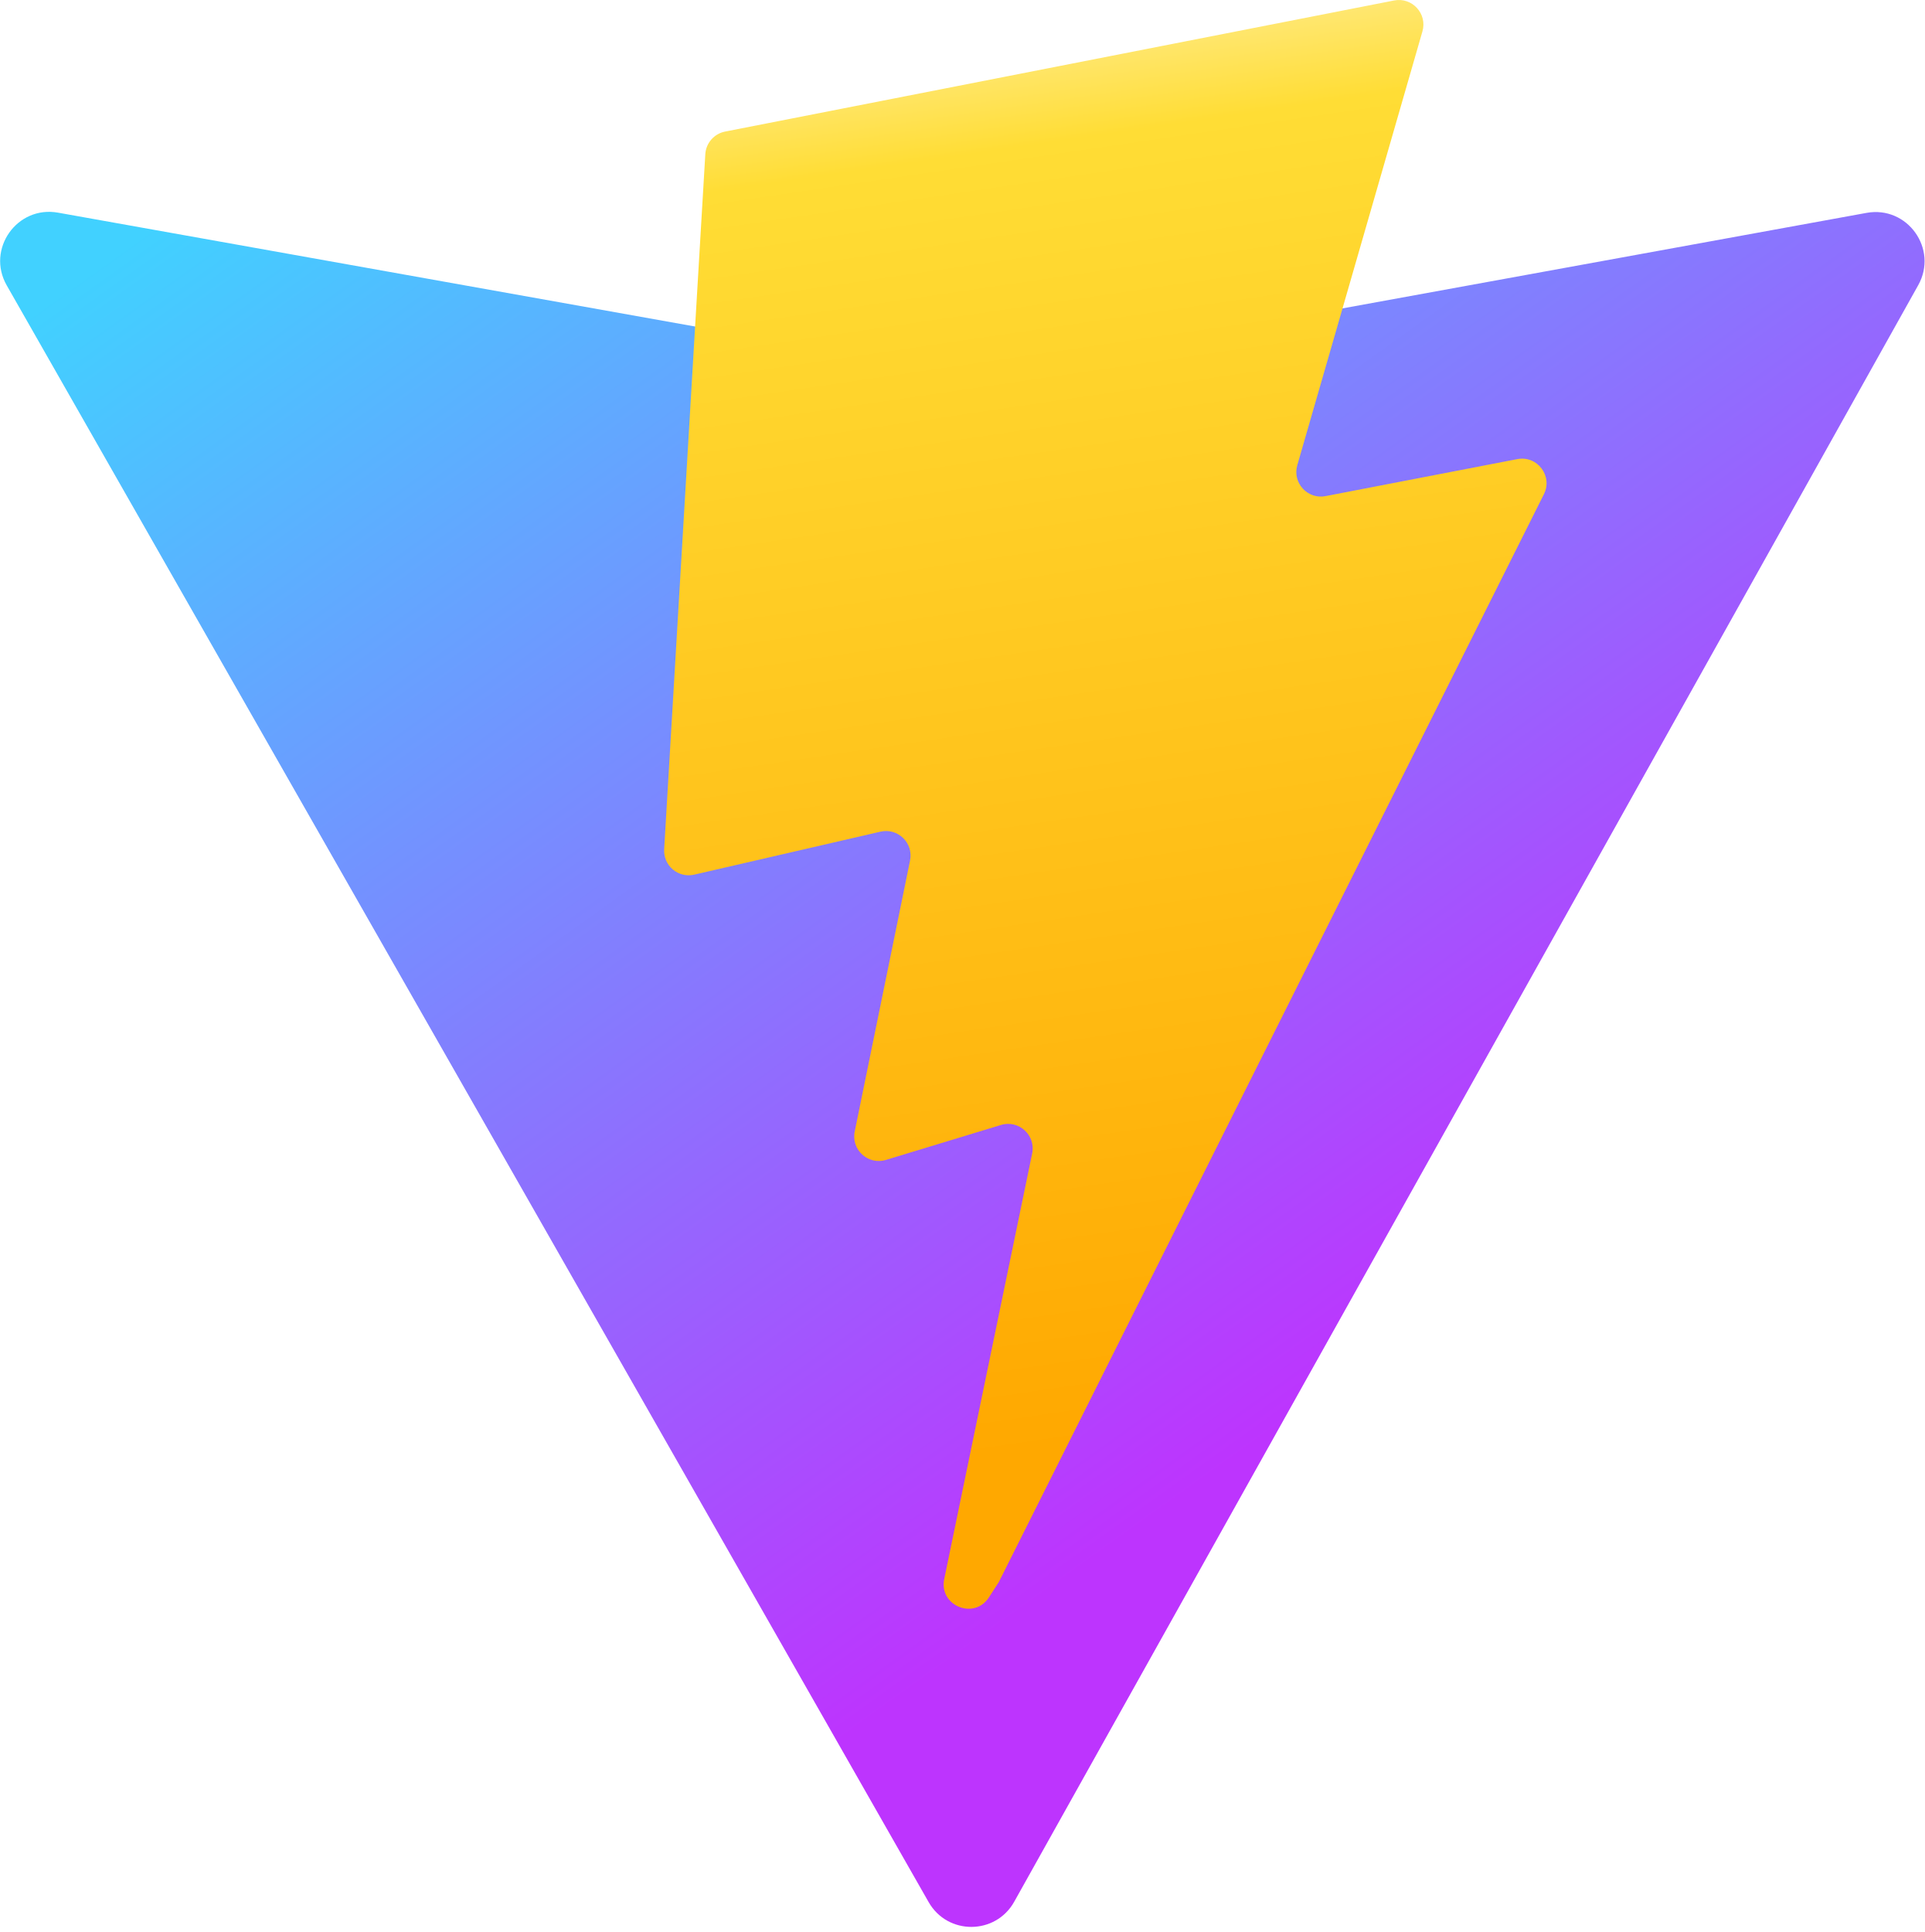
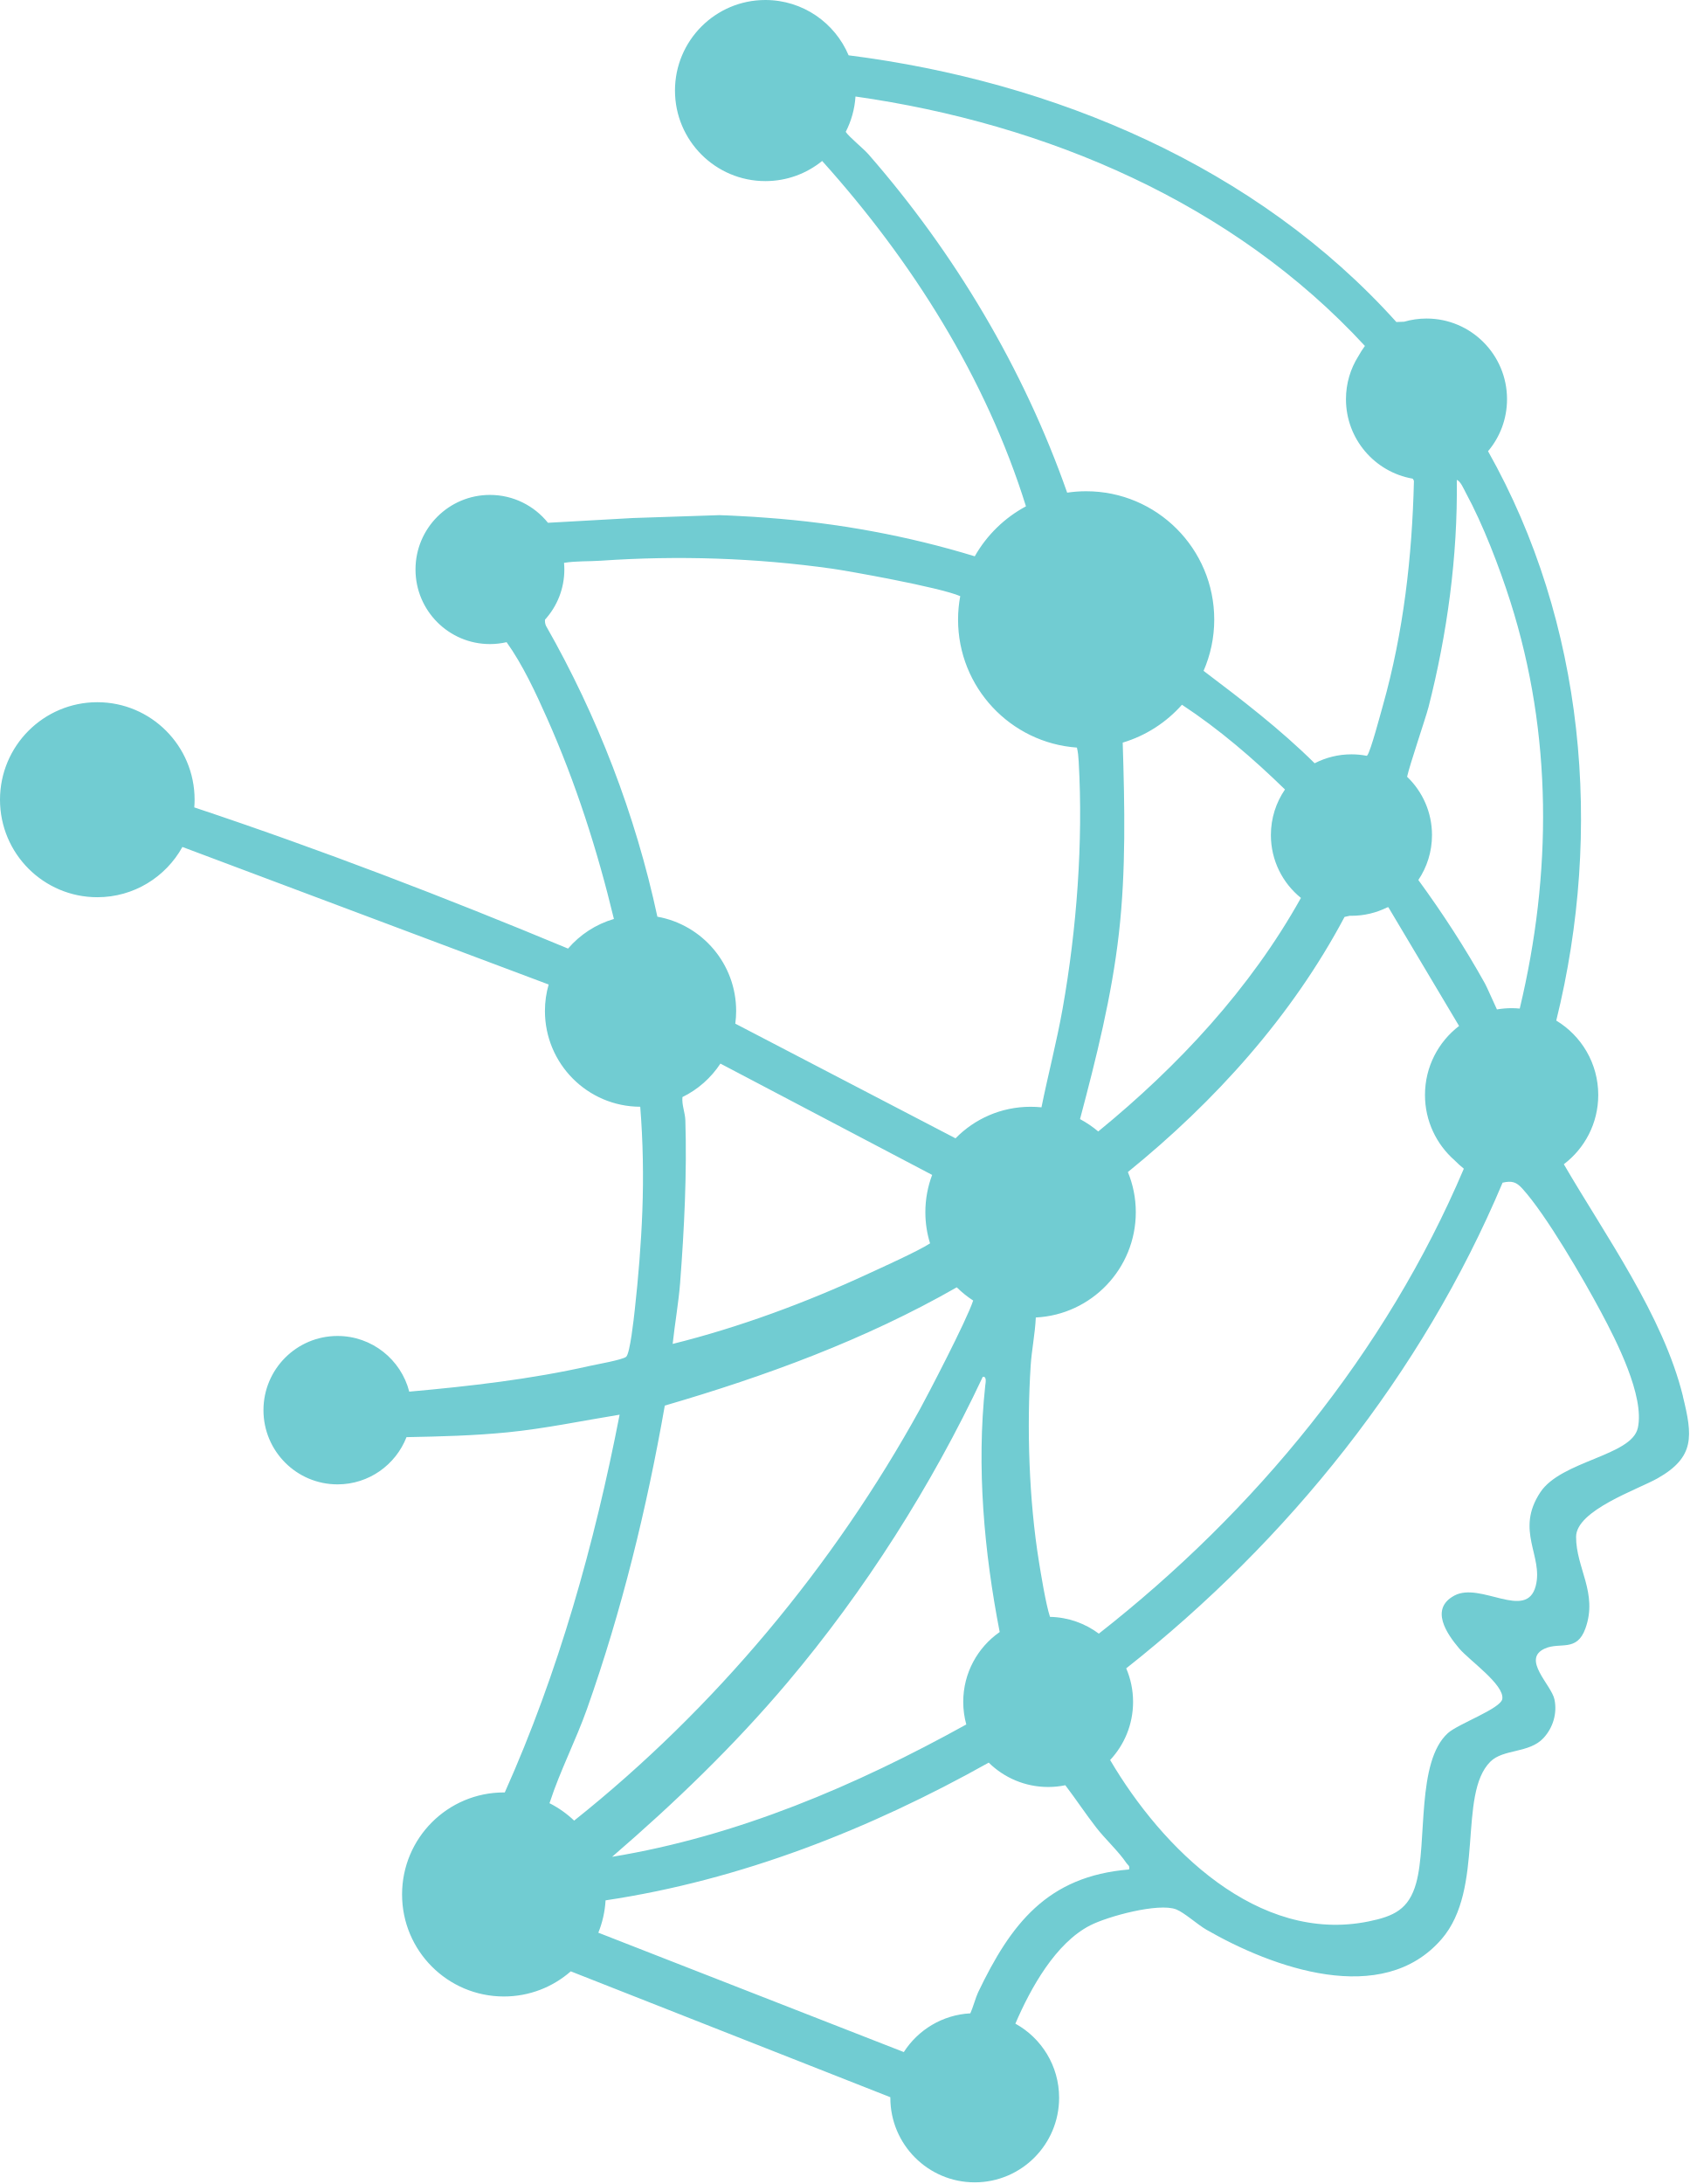
- <svg xmlns="http://www.w3.org/2000/svg" aria-hidden="true" role="img" class="iconify iconify--logos" width="31.88" height="32" preserveAspectRatio="xMidYMid meet" viewBox="0 0 256 257">
-   <defs>
-     <linearGradient id="IconifyId1813088fe1fbc01fb466" x1="-.828%" x2="57.636%" y1="7.652%" y2="78.411%">
-       <stop offset="0%" stop-color="#41D1FF" />
-       <stop offset="100%" stop-color="#BD34FE" />
-     </linearGradient>
-     <linearGradient id="IconifyId1813088fe1fbc01fb467" x1="43.376%" x2="50.316%" y1="2.242%" y2="89.03%">
-       <stop offset="0%" stop-color="#FFEA83" />
-       <stop offset="8.333%" stop-color="#FFDD35" />
-       <stop offset="100%" stop-color="#FFA800" />
-     </linearGradient>
-   </defs>
-   <path fill="url(#IconifyId1813088fe1fbc01fb466)" d="M255.153 37.938L134.897 252.976c-2.483 4.44-8.862 4.466-11.382.048L.875 37.958c-2.746-4.814 1.371-10.646 6.827-9.67l120.385 21.517a6.537 6.537 0 0 0 2.322-.004l117.867-21.483c5.438-.991 9.574 4.796 6.877 9.62Z" />
-   <path fill="url(#IconifyId1813088fe1fbc01fb467)" d="M185.432.063L96.44 17.501a3.268 3.268 0 0 0-2.634 3.014l-5.474 92.456a3.268 3.268 0 0 0 3.997 3.378l24.777-5.718c2.318-.535 4.413 1.507 3.936 3.838l-7.361 36.047c-.495 2.426 1.782 4.5 4.151 3.78l15.304-4.649c2.372-.72 4.652 1.36 4.15 3.788l-11.698 56.621c-.732 3.542 3.979 5.473 5.943 2.437l1.313-2.028l72.516-144.72c1.215-2.423-.88-5.186-3.54-4.672l-25.505 4.922c-2.396.462-4.435-1.77-3.759-4.114l16.646-57.705c.677-2.35-1.37-4.583-3.769-4.113Z" />
+ <svg xmlns="http://www.w3.org/2000/svg" width="143" height="184" viewBox="0 0 143 184" fill="none">
+   <path d="M141.825 117.652C140.155 110.842 135.276 104.092 131.783 98.085C133.545 96.751 134.683 94.635 134.683 92.251C134.683 89.59 133.264 87.261 131.144 85.982C135.111 69.947 133.547 52.471 125.396 38.015C126.395 36.832 126.996 35.303 126.996 33.632C126.996 29.878 123.958 26.836 120.212 26.836C119.557 26.836 118.924 26.931 118.323 27.104C118.11 27.117 117.893 27.125 117.67 27.129C105.867 14.013 88.839 6.863 71.512 4.66C70.356 1.922 67.649 0 64.496 0C60.291 0 56.88 3.416 56.88 7.629C56.88 11.842 60.291 15.258 64.496 15.258C66.31 15.258 67.974 14.622 69.283 13.562C76.836 21.963 83.075 31.808 86.457 42.658C84.651 43.622 83.153 45.089 82.142 46.868C76.488 45.136 70.558 44.054 64.649 43.624C63.735 43.558 63.299 43.522 62.383 43.479C61.961 43.46 61.041 43.403 60.622 43.401L53.334 43.643L46.18 44.044C46.18 44.044 46.172 44.037 46.167 44.033C45.018 42.609 43.258 41.696 41.287 41.696C37.821 41.696 35.014 44.51 35.014 47.979C35.014 51.449 37.823 54.263 41.287 54.263C41.769 54.263 42.241 54.206 42.691 54.103C44.045 55.998 45.139 58.35 46.097 60.506C48.515 65.936 50.342 71.639 51.734 77.423C50.211 77.865 48.876 78.745 47.869 79.917C37.511 75.605 27.021 71.571 16.371 68.022C16.388 67.808 16.399 67.593 16.399 67.375C16.399 62.839 12.727 59.161 8.2 59.161C3.672 59.161 0 62.839 0 67.375C0 71.912 3.672 75.59 8.2 75.59C11.287 75.59 13.973 73.88 15.371 71.356L46.235 82.944C46.031 83.653 45.921 84.4 45.921 85.173C45.921 89.622 49.514 93.23 53.952 93.243C54.186 96.148 54.239 99.13 54.129 102.051C54.027 104.769 53.793 107.645 53.491 110.353C53.413 111.061 53.094 114.033 52.765 114.308C52.457 114.567 50.313 114.94 49.707 115.076C44.708 116.204 39.591 116.787 34.487 117.245C33.795 114.548 31.351 112.554 28.442 112.554C24.996 112.554 22.202 115.353 22.202 118.805C22.202 122.258 24.996 125.057 28.442 125.057C31.088 125.057 33.346 123.407 34.256 121.079C37.086 121.025 39.937 120.953 42.759 120.674C45.931 120.359 49.076 119.695 52.214 119.186C50.094 130.093 47.072 140.875 42.538 151.011C42.513 151.011 42.487 151.011 42.462 151.011C37.723 151.011 33.882 154.86 33.882 159.607C33.882 164.354 37.723 168.202 42.462 168.202C44.62 168.202 46.592 167.402 48.099 166.084L75.028 176.689C75.028 176.704 75.028 176.719 75.028 176.736C75.028 180.672 78.213 183.861 82.14 183.861C86.066 183.861 89.251 180.67 89.251 176.736C89.251 174.045 87.762 171.704 85.565 170.491C86.861 167.472 88.962 163.7 91.867 162.212C93.354 161.45 97.625 160.29 99.112 160.863C99.794 161.125 100.91 162.142 101.656 162.572C107.204 165.765 116.478 169.162 121.486 163.362C125.156 159.113 122.814 151.197 125.589 148.421C126.684 147.327 128.872 147.729 130.075 146.422C130.869 145.558 131.237 144.349 130.995 143.182C130.738 141.939 128.177 139.774 130.196 138.883C131.484 138.314 132.877 139.212 133.604 137.188C134.671 134.21 132.801 132.09 132.816 129.472C132.828 127.237 138.024 125.487 139.685 124.546C142.857 122.752 142.628 120.953 141.818 117.652H141.825ZM123.356 98.462C116.793 113.931 105.761 127.322 92.598 137.633C91.444 136.771 90.023 136.252 88.482 136.22C88.132 135.172 87.698 132.488 87.552 131.579C86.708 126.373 86.517 120.291 86.855 115.038C86.94 113.729 87.229 112.334 87.286 110.997C91.978 110.768 95.713 106.883 95.713 102.125C95.713 100.927 95.475 99.786 95.046 98.743C102.385 92.793 108.85 85.639 113.304 77.25L113.752 77.15C113.797 77.15 113.841 77.154 113.884 77.154C114.963 77.154 115.981 76.901 116.888 76.452L116.993 76.428L122.955 86.437C121.208 87.774 120.082 89.879 120.082 92.251C120.082 94.443 121.047 96.408 122.57 97.749C122.814 97.996 123.074 98.234 123.356 98.462ZM57.318 108.011C57.658 103.59 57.894 98.811 57.754 94.379C57.732 93.728 57.443 93.094 57.509 92.427C58.812 91.791 59.917 90.812 60.709 89.607L78.551 98.986C78.183 99.963 77.979 101.021 77.979 102.125C77.979 103.041 78.118 103.922 78.375 104.752C77.395 105.401 74.112 106.874 73.188 107.302C67.942 109.737 62.299 111.828 56.685 113.224C56.87 111.498 57.186 109.739 57.32 108.009L57.318 108.011ZM94.61 62.565C96.563 61.981 98.284 60.862 99.603 59.374C102.739 61.437 105.599 63.899 108.283 66.513C107.535 67.605 107.097 68.927 107.097 70.353C107.097 72.493 108.085 74.402 109.628 75.649C105.364 83.296 99.295 89.813 92.547 95.324C92.075 94.926 91.561 94.577 91.013 94.284C92.375 89.147 93.688 83.936 94.289 78.636C94.895 73.312 94.774 67.918 94.61 62.565ZM83.026 116.736C82.282 123.595 82.93 130.741 84.243 137.497C82.386 138.791 81.171 140.945 81.171 143.382C81.171 144.042 81.262 144.679 81.428 145.285C72.121 150.437 62.148 154.698 51.581 156.435C56.853 151.891 61.855 147.082 66.353 141.754C72.888 134.014 78.508 125.164 82.818 115.996C83.177 115.938 83.051 116.511 83.026 116.736ZM120.365 59.632C121.956 53.418 122.848 46.853 122.763 40.429C123.086 40.548 123.339 41.178 123.509 41.489C124.967 44.169 126.352 47.775 127.281 50.696C130.835 61.873 130.787 73.612 128.067 84.971C127.842 84.949 127.612 84.937 127.381 84.937C126.96 84.937 126.548 84.975 126.146 85.043C125.823 84.364 125.307 83.166 125.135 82.857C123.45 79.834 121.563 76.931 119.523 74.14C120.25 73.057 120.673 71.754 120.673 70.353C120.673 68.421 119.867 66.679 118.575 65.441C118.773 64.498 120.154 60.445 120.362 59.632H120.365ZM73.152 12.966C72.772 12.529 71.539 11.527 71.269 11.109C71.733 10.207 72.022 9.2 72.092 8.131C88.191 10.424 103.889 17.08 115.021 29.145C114.817 29.422 114.632 29.711 114.468 30.009C113.807 31.059 113.423 32.3 113.423 33.63C113.423 36.987 115.851 39.773 119.045 40.327C119.1 40.393 119.139 40.459 119.151 40.531C118.996 46.926 118.272 53.263 116.54 59.419C116.342 60.117 115.499 63.299 115.223 63.633C115.21 63.648 115.191 63.661 115.176 63.676C114.757 63.595 114.326 63.552 113.886 63.552C112.768 63.552 111.715 63.825 110.784 64.304C107.89 61.441 104.665 58.965 101.424 56.519C102 55.195 102.323 53.735 102.323 52.2C102.323 46.227 97.491 41.387 91.529 41.387C90.985 41.387 90.452 41.427 89.929 41.506C86.258 31.052 80.429 21.284 73.154 12.966H73.152ZM46.004 52.711C45.934 52.539 45.912 52.371 45.927 52.205C46.941 51.089 47.557 49.606 47.557 47.979C47.557 47.79 47.546 47.603 47.531 47.417C48.636 47.251 49.586 47.309 50.625 47.239C57.127 46.789 63.682 47.002 70.141 47.913C71.444 48.096 79.193 49.476 80.918 50.225C80.799 50.866 80.735 51.528 80.735 52.203C80.735 57.911 85.155 62.586 90.751 62.984C90.843 63.365 90.879 63.755 90.9 64.155C91.287 70.945 90.734 78.28 89.549 84.958C89.052 87.759 88.327 90.507 87.764 93.291C87.462 93.26 87.154 93.245 86.844 93.245C84.367 93.245 82.129 94.262 80.521 95.903L61.963 86.242C62.01 85.892 62.035 85.537 62.035 85.175C62.035 81.203 59.171 77.904 55.397 77.231C53.549 68.627 50.351 60.336 46.004 52.713V52.711ZM46.365 151.75C47.174 149.257 48.551 146.558 49.461 143.989C52.401 135.687 54.496 127.101 56.022 118.42C64.54 115.934 72.908 112.869 80.625 108.456C81.046 108.871 81.511 109.246 82.008 109.569C81.456 111.264 78.094 117.688 77.542 118.69C70.247 131.935 60.195 143.978 48.383 153.385C47.769 152.8 47.07 152.304 46.305 151.918C46.327 151.859 46.348 151.801 46.365 151.748V151.75ZM95.139 157.502C88.249 158.068 85.182 162.095 82.422 167.857C82.233 168.253 81.983 169.162 81.77 169.622C79.416 169.746 77.365 171.014 76.163 172.885L50.421 162.828C50.763 161.978 50.976 161.063 51.031 160.103C62.452 158.394 73.301 154.107 83.319 148.5C84.609 149.768 86.377 150.552 88.329 150.552C88.824 150.552 89.307 150.501 89.774 150.405C90.669 151.58 91.482 152.817 92.39 153.983C93.161 154.975 94.262 155.973 94.931 156.972C95.05 157.148 95.233 157.174 95.141 157.504L95.139 157.502ZM138.015 120.312C137.492 122.66 131.568 123.065 129.807 125.715C127.65 128.959 130.079 131.098 129.412 133.623C128.634 136.571 124.773 133.244 122.564 134.423C120.471 135.543 121.905 137.629 122.967 138.883C123.817 139.887 126.773 141.924 126.599 143.129C126.48 143.949 122.885 145.228 122.018 146.009C119.334 148.429 120.288 155.235 119.338 158.651C118.722 160.865 117.456 161.444 115.335 161.878C105.997 163.785 97.921 155.714 93.55 148.28C94.748 146.999 95.483 145.277 95.483 143.382C95.483 142.378 95.277 141.424 94.905 140.556C108.561 129.776 119.84 115.753 126.622 99.639C127.406 99.462 127.774 99.575 128.286 100.137C130.296 102.345 133.438 107.773 134.911 110.529C136.192 112.926 138.614 117.635 138.017 120.312H138.015Z" fill="#71CCD2" />
</svg>
